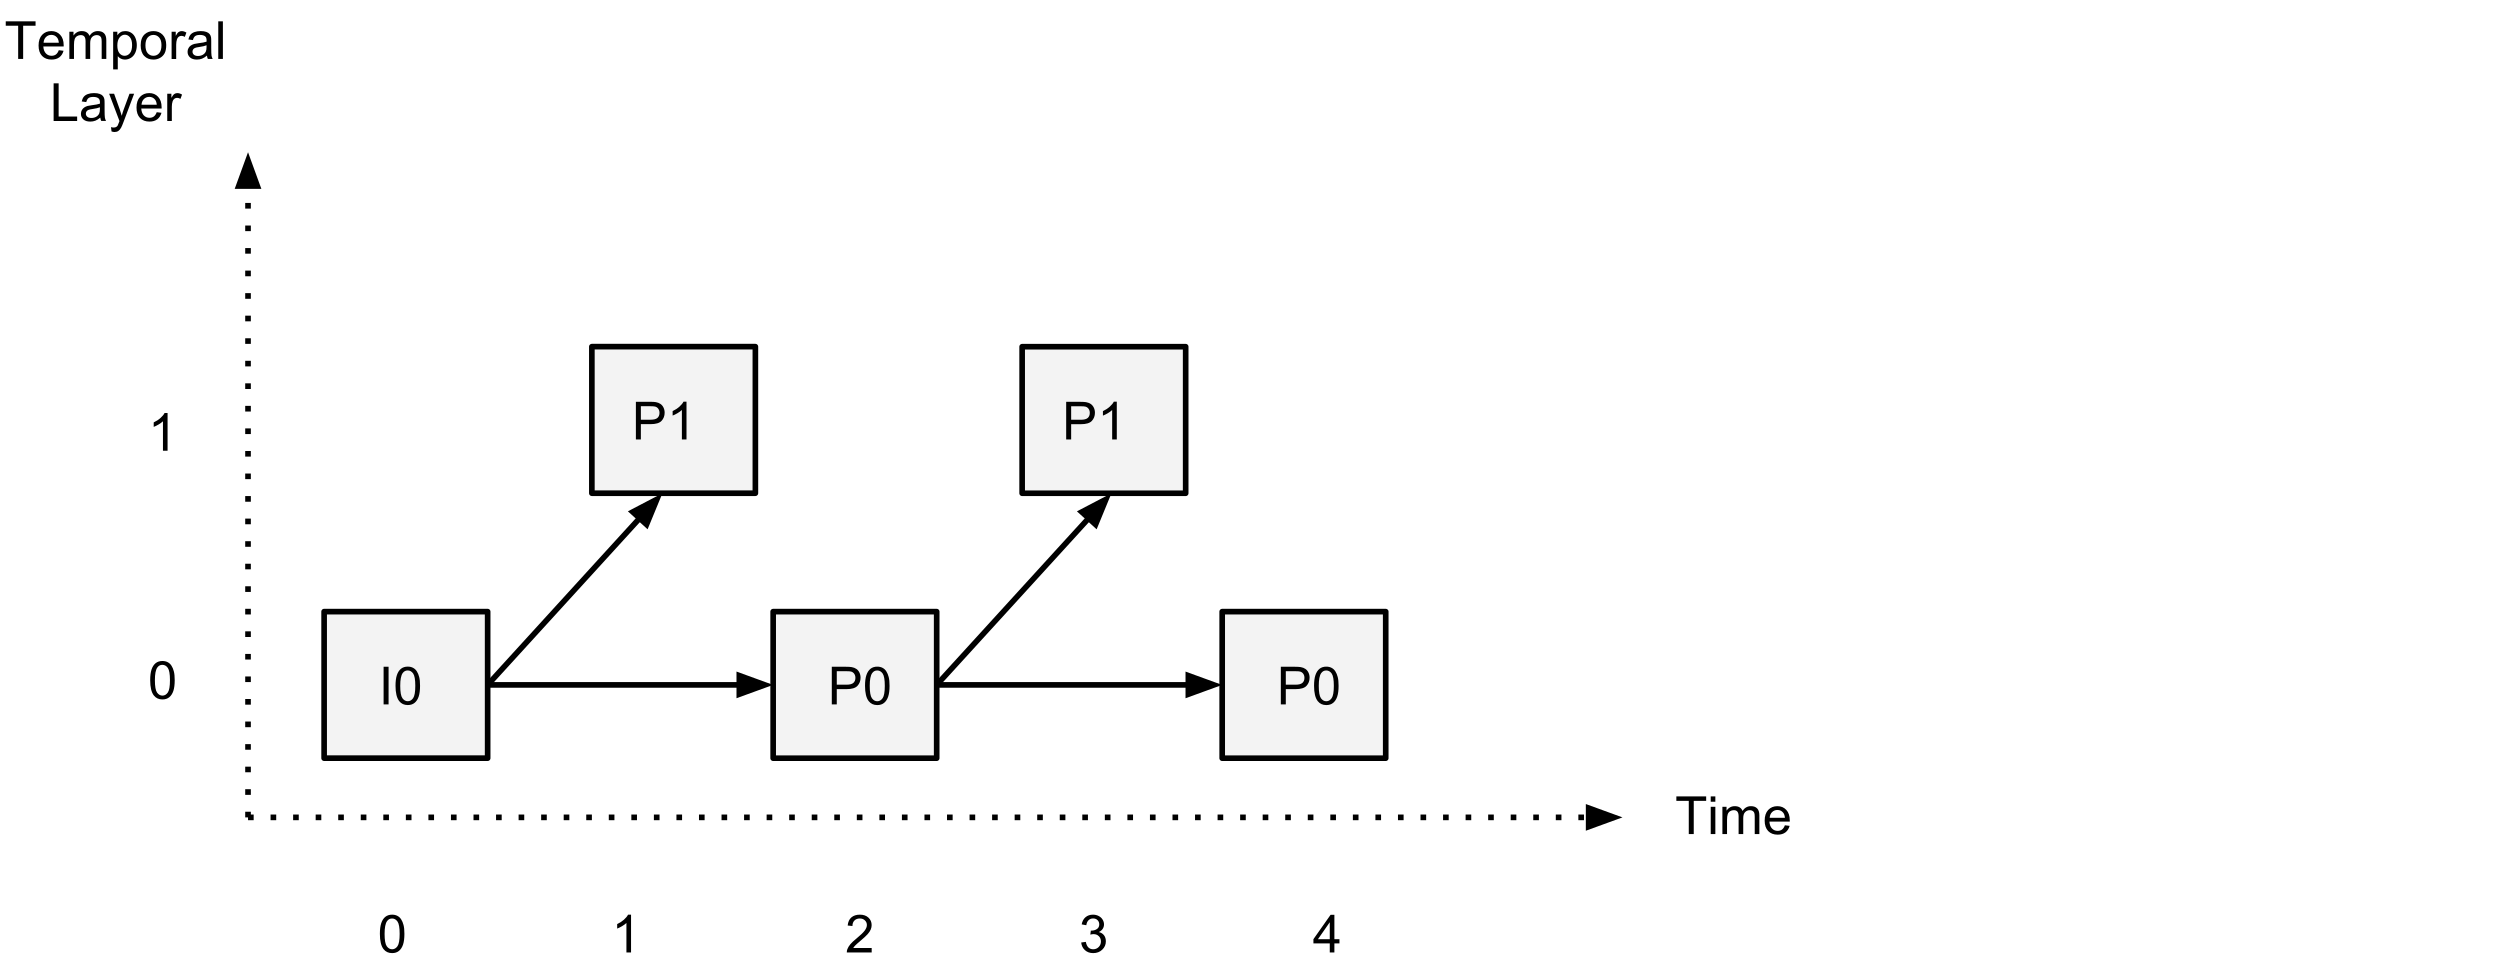
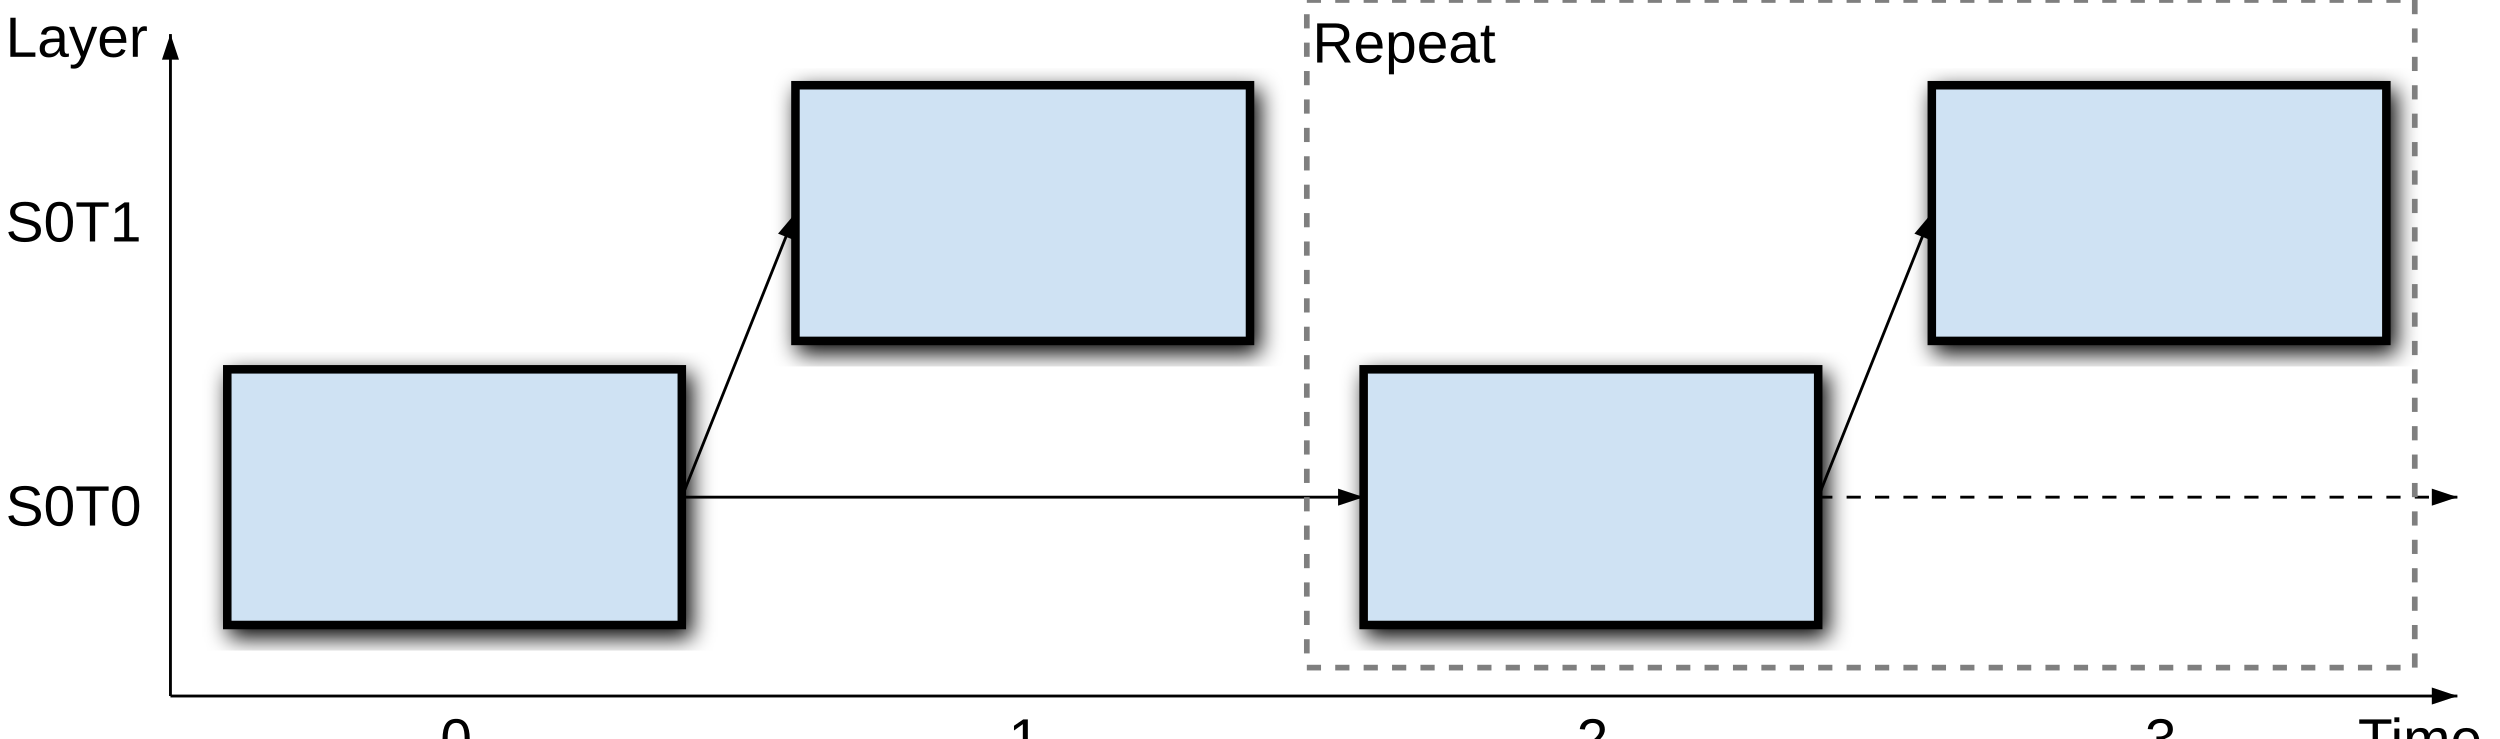
- <svg xmlns="http://www.w3.org/2000/svg" version="1.1" viewBox="15 6 887 343" fill="none" stroke="none" stroke-linecap="square" stroke-miterlimit="10">
-   <clipPath id="p.0">
-     <path d="m0 0l960.0 0l0 720.0l-960.0 0l0 -720.0z" clip-rule="nonzero" />
-   </clipPath>
-   <g clip-path="url(#p.0)">
-     <path fill="#000000" fill-opacity="0.0" d="m0 0l960.0 0l0 720.0l-960.0 0z" fill-rule="evenodd" />
-     <path fill="#000000" fill-opacity="0.0" d="m103.0 296.008l0 -236.0" fill-rule="evenodd" />
-     <path stroke="#000000" stroke-width="2.0" stroke-linejoin="round" stroke-linecap="butt" stroke-dasharray="2.0,6.0" d="m103.0 296.008l0 -224.0" fill-rule="evenodd" />
-     <path fill="#000000" stroke="#000000" stroke-width="2.0" stroke-linecap="butt" d="m106.303 72.008l-3.303 -9.076l-3.303 9.076z" fill-rule="evenodd" />
-     <path fill="#000000" fill-opacity="0.0" d="m103.0 296.008l487.654 0" fill-rule="evenodd" />
-     <path stroke="#000000" stroke-width="2.0" stroke-linejoin="round" stroke-linecap="butt" stroke-dasharray="2.0,6.0" d="m103.0 296.008l475.654 0" fill-rule="evenodd" />
-     <path fill="#000000" stroke="#000000" stroke-width="2.0" stroke-linecap="butt" d="m578.654 299.311l9.076 -3.303l-9.076 -3.303z" fill-rule="evenodd" />
-     <path fill="#000000" fill-opacity="0.0" d="m0 0l112.0 0l0 24.0l-112.0 0z" fill-rule="evenodd" />
-     <path fill="#000000" d="m21.445 26.92l0 -11.781l-4.406 0l0 -1.578l10.578 0l0 1.578l-4.406 0l0 11.781l-1.766 0zm14.412 -3.109l1.688 0.203q-0.406 1.484 -1.484 2.312q-1.078 0.812 -2.766 0.812q-2.125 0 -3.375 -1.297q-1.234 -1.312 -1.234 -3.672q0 -2.453 1.25 -3.797q1.266 -1.344 3.266 -1.344q1.938 0 3.156 1.328q1.234 1.312 1.234 3.703q0 0.156 0 0.438l-7.219 0q0.094 1.594 0.906 2.453q0.812 0.844 2.016 0.844q0.906 0 1.547 -0.469q0.641 -0.484 1.016 -1.516zm-5.391 -2.656l5.406 0q-0.109 -1.219 -0.625 -1.828q-0.781 -0.953 -2.031 -0.953q-1.125 0 -1.906 0.766q-0.766 0.75 -0.844 2.016zm9.141 5.766l0 -9.672l1.469 0l0 1.359q0.453 -0.719 1.203 -1.141q0.766 -0.438 1.719 -0.438q1.078 0 1.766 0.453q0.688 0.438 0.969 1.234q1.156 -1.688 2.984 -1.688q1.453 0 2.219 0.797q0.781 0.797 0.781 2.453l0 6.641l-1.641 0l0 -6.094q0 -0.984 -0.156 -1.406q-0.156 -0.438 -0.578 -0.703q-0.422 -0.266 -0.984 -0.266q-1.016 0 -1.688 0.688q-0.672 0.672 -0.672 2.156l0 5.625l-1.641 0l0 -6.281q0 -1.094 -0.406 -1.641q-0.406 -0.547 -1.312 -0.547q-0.688 0 -1.281 0.359q-0.594 0.359 -0.859 1.062q-0.25 0.703 -0.25 2.031l0 5.016l-1.641 0zm15.541 3.703l0 -13.375l1.484 0l0 1.25q0.531 -0.734 1.188 -1.094q0.672 -0.375 1.625 -0.375q1.234 0 2.172 0.641q0.953 0.625 1.438 1.797q0.484 1.156 0.484 2.547q0 1.484 -0.531 2.672q-0.531 1.188 -1.547 1.828q-1.016 0.625 -2.141 0.625q-0.812 0 -1.469 -0.344q-0.656 -0.344 -1.062 -0.875l0 4.703l-1.641 0zm1.484 -8.484q0 1.859 0.75 2.766q0.766 0.891 1.828 0.891q1.094 0 1.875 -0.922q0.781 -0.938 0.781 -2.875q0 -1.844 -0.766 -2.766q-0.75 -0.922 -1.812 -0.922q-1.047 0 -1.859 0.984q-0.797 0.969 -0.797 2.844zm8.282 -0.062q0 -2.688 1.484 -3.969q1.25 -1.078 3.047 -1.078q2.0 0 3.266 1.312q1.266 1.297 1.266 3.609q0 1.859 -0.562 2.938q-0.562 1.062 -1.641 1.656q-1.062 0.594 -2.328 0.594q-2.031 0 -3.281 -1.297q-1.25 -1.312 -1.25 -3.766zm1.688 0q0 1.859 0.797 2.797q0.812 0.922 2.047 0.922q1.219 0 2.031 -0.922q0.812 -0.938 0.812 -2.844q0 -1.797 -0.812 -2.719q-0.812 -0.922 -2.031 -0.922q-1.234 0 -2.047 0.922q-0.797 0.906 -0.797 2.766zm9.282 4.844l0 -9.672l1.469 0l0 1.469q0.562 -1.031 1.031 -1.359q0.484 -0.328 1.062 -0.328q0.828 0 1.688 0.531l-0.562 1.516q-0.609 -0.359 -1.203 -0.359q-0.547 0 -0.969 0.328q-0.422 0.328 -0.609 0.891q-0.281 0.875 -0.281 1.922l0 5.062l-1.625 0zm12.541 -1.188q-0.922 0.766 -1.766 1.094q-0.828 0.312 -1.797 0.312q-1.594 0 -2.453 -0.781q-0.859 -0.781 -0.859 -1.984q0 -0.719 0.328 -1.297q0.328 -0.594 0.844 -0.938q0.531 -0.359 1.188 -0.547q0.469 -0.125 1.453 -0.25q1.984 -0.234 2.922 -0.562q0.016 -0.344 0.016 -0.422q0 -1.0 -0.469 -1.422q-0.625 -0.547 -1.875 -0.547q-1.156 0 -1.703 0.406q-0.547 0.406 -0.812 1.422l-1.609 -0.219q0.219 -1.016 0.719 -1.641q0.5 -0.641 1.453 -0.984q0.953 -0.344 2.188 -0.344q1.25 0 2.016 0.297q0.781 0.281 1.141 0.734q0.375 0.438 0.516 1.109q0.078 0.422 0.078 1.516l0 2.188q0 2.281 0.109 2.891q0.109 0.594 0.406 1.156l-1.703 0q-0.266 -0.516 -0.328 -1.188zm-0.141 -3.672q-0.891 0.375 -2.672 0.625q-1.016 0.141 -1.438 0.328q-0.422 0.188 -0.656 0.531q-0.219 0.344 -0.219 0.781q0 0.656 0.5 1.094q0.5 0.438 1.453 0.438q0.938 0 1.672 -0.406q0.75 -0.422 1.094 -1.141q0.266 -0.562 0.266 -1.641l0 -0.609zm4.157 4.859l0 -13.359l1.641 0l0 13.359l-1.641 0z" fill-rule="nonzero" />
-     <path fill="#000000" d="m34.025 48.92l0 -13.359l1.781 0l0 11.781l6.562 0l0 1.578l-8.344 0zm16.563 -1.188q-0.922 0.766 -1.766 1.094q-0.828 0.312 -1.797 0.312q-1.594 0 -2.453 -0.781q-0.859 -0.781 -0.859 -1.984q0 -0.719 0.328 -1.297q0.328 -0.594 0.844 -0.938q0.531 -0.359 1.188 -0.547q0.469 -0.125 1.453 -0.25q1.984 -0.234 2.922 -0.562q0.016 -0.344 0.016 -0.422q0 -1.0 -0.469 -1.422q-0.625 -0.547 -1.875 -0.547q-1.156 0 -1.703 0.406q-0.547 0.406 -0.812 1.422l-1.609 -0.219q0.219 -1.016 0.719 -1.641q0.5 -0.641 1.453 -0.984q0.953 -0.344 2.188 -0.344q1.25 0 2.016 0.297q0.781 0.281 1.141 0.734q0.375 0.438 0.516 1.109q0.078 0.422 0.078 1.516l0 2.188q0 2.281 0.109 2.891q0.109 0.594 0.406 1.156l-1.703 0q-0.266 -0.516 -0.328 -1.188zm-0.141 -3.672q-0.891 0.375 -2.672 0.625q-1.016 0.141 -1.438 0.328q-0.422 0.188 -0.656 0.531q-0.219 0.344 -0.219 0.781q0 0.656 0.5 1.094q0.5 0.438 1.453 0.438q0.938 0 1.672 -0.406q0.75 -0.422 1.094 -1.141q0.266 -0.562 0.266 -1.641l0 -0.609zm4.126 8.578l-0.188 -1.531q0.547 0.141 0.938 0.141q0.547 0 0.875 -0.188q0.328 -0.172 0.547 -0.5q0.156 -0.25 0.5 -1.219q0.047 -0.141 0.141 -0.406l-3.672 -9.688l1.766 0l2.016 5.594q0.391 1.078 0.703 2.25q0.281 -1.125 0.672 -2.203l2.078 -5.641l1.641 0l-3.688 9.828q-0.594 1.609 -0.922 2.203q-0.438 0.812 -1.0 1.188q-0.562 0.375 -1.344 0.375q-0.484 0 -1.062 -0.203zm16.031 -6.828l1.688 0.203q-0.406 1.484 -1.484 2.312q-1.078 0.812 -2.766 0.812q-2.125 0 -3.375 -1.297q-1.234 -1.312 -1.234 -3.672q0 -2.453 1.25 -3.797q1.266 -1.344 3.266 -1.344q1.938 0 3.156 1.328q1.234 1.312 1.234 3.703q0 0.156 0 0.438l-7.219 0q0.094 1.594 0.906 2.453q0.812 0.844 2.016 0.844q0.906 0 1.547 -0.469q0.641 -0.484 1.016 -1.516zm-5.391 -2.656l5.406 0q-0.109 -1.219 -0.625 -1.828q-0.781 -0.953 -2.031 -0.953q-1.125 0 -1.906 0.766q-0.766 0.75 -0.844 2.016zm9.126 5.766l0 -9.672l1.469 0l0 1.469q0.562 -1.031 1.031 -1.359q0.484 -0.328 1.062 -0.328q0.828 0 1.688 0.531l-0.562 1.516q-0.609 -0.359 -1.203 -0.359q-0.547 0 -0.969 0.328q-0.422 0.328 -0.609 0.891q-0.281 0.875 -0.281 1.922l0 5.062l-1.625 0z" fill-rule="nonzero" />
-     <path fill="#000000" fill-opacity="0.0" d="m140.0 317.008l697.984 0l0 85.984l-697.984 0z" fill-rule="evenodd" />
-     <path fill="#000000" d="m149.781 337.334q0 -2.359 0.484 -3.797q0.484 -1.453 1.438 -2.234q0.969 -0.781 2.422 -0.781q1.078 0 1.891 0.438q0.812 0.422 1.328 1.25q0.531 0.812 0.828 1.984q0.312 1.156 0.312 3.141q0 2.359 -0.484 3.812q-0.484 1.438 -1.453 2.234q-0.953 0.781 -2.422 0.781q-1.922 0 -3.031 -1.391q-1.312 -1.672 -1.312 -5.438zm1.672 0q0 3.297 0.766 4.391q0.781 1.078 1.906 1.078q1.141 0 1.906 -1.094q0.766 -1.094 0.766 -4.375q0 -3.297 -0.766 -4.375q-0.766 -1.078 -1.922 -1.078q-1.125 0 -1.797 0.953q-0.859 1.219 -0.859 4.5zm87.442 6.594l-1.641 0l0 -10.453q-0.594 0.562 -1.562 1.141q-0.953 0.562 -1.719 0.844l0 -1.594q1.375 -0.641 2.406 -1.562q1.031 -0.922 1.453 -1.781l1.062 0l0 13.406zm85.379 -1.578l0 1.578l-8.828 0q-0.016 -0.594 0.188 -1.141q0.344 -0.906 1.078 -1.781q0.75 -0.875 2.156 -2.016q2.172 -1.781 2.938 -2.828q0.766 -1.047 0.766 -1.969q0 -0.984 -0.703 -1.641q-0.688 -0.672 -1.812 -0.672q-1.188 0 -1.906 0.719q-0.703 0.703 -0.703 1.953l-1.688 -0.172q0.172 -1.891 1.297 -2.875q1.141 -0.984 3.031 -0.984q1.922 0 3.047 1.062q1.125 1.062 1.125 2.641q0 0.797 -0.328 1.578q-0.328 0.781 -1.094 1.641q-0.75 0.844 -2.531 2.344q-1.469 1.234 -1.891 1.688q-0.422 0.438 -0.688 0.875l6.547 0zm74.333 -1.953l1.641 -0.219q0.281 1.406 0.953 2.016q0.688 0.609 1.656 0.609q1.156 0 1.953 -0.797q0.797 -0.797 0.797 -1.984q0 -1.125 -0.734 -1.859q-0.734 -0.734 -1.875 -0.734q-0.469 0 -1.156 0.172l0.188 -1.438q0.156 0.016 0.266 0.016q1.047 0 1.875 -0.547q0.844 -0.547 0.844 -1.672q0 -0.906 -0.609 -1.5q-0.609 -0.594 -1.578 -0.594q-0.953 0 -1.594 0.609q-0.641 0.594 -0.812 1.797l-1.641 -0.297q0.297 -1.641 1.359 -2.547q1.062 -0.906 2.656 -0.906q1.094 0 2.0 0.469q0.922 0.469 1.406 1.281q0.5 0.812 0.5 1.719q0 0.859 -0.469 1.578q-0.469 0.703 -1.375 1.125q1.188 0.281 1.844 1.141q0.656 0.859 0.656 2.156q0 1.734 -1.281 2.953q-1.266 1.219 -3.219 1.219q-1.766 0 -2.922 -1.047q-1.156 -1.047 -1.328 -2.719zm88.192 3.531l0 -3.203l-5.797 0l0 -1.5l6.094 -8.656l1.344 0l0 8.656l1.797 0l0 1.5l-1.797 0l0 3.203l-1.641 0zm0 -4.703l0 -6.016l-4.188 6.016l4.188 0z" fill-rule="nonzero" />
-     <path fill="#000000" fill-opacity="0.0" d="m58.504 51.008l201.008 0l0 24.0l-201.008 0z" fill-rule="evenodd" />
-     <path fill="#000000" d="m74.457 165.928l-1.641 0l0 -10.453q-0.594 0.562 -1.562 1.141q-0.953 0.562 -1.719 0.844l0 -1.594q1.375 -0.641 2.406 -1.562q1.031 -0.922 1.453 -1.781l1.062 0l0 13.406z" fill-rule="nonzero" />
-     <path fill="#000000" d="m68.285 247.334q0 -2.359 0.484 -3.797q0.484 -1.453 1.438 -2.234q0.969 -0.781 2.422 -0.781q1.078 0 1.891 0.438q0.812 0.422 1.328 1.25q0.531 0.812 0.828 1.984q0.312 1.156 0.312 3.141q0 2.359 -0.484 3.812q-0.484 1.438 -1.453 2.234q-0.953 0.781 -2.422 0.781q-1.922 0 -3.031 -1.391q-1.312 -1.672 -1.312 -5.438zm1.672 0q0 3.297 0.766 4.391q0.781 1.078 1.906 1.078q1.141 0 1.906 -1.094q0.766 -1.094 0.766 -4.375q0 -3.297 -0.766 -4.375q-0.766 -1.078 -1.922 -1.078q-1.125 0 -1.797 0.953q-0.859 1.219 -0.859 4.5z" fill-rule="nonzero" />
-     <path fill="#f3f3f3" d="m130.0 223.0l58.016 0l0 52.0l-58.016 0z" fill-rule="evenodd" />
-     <path stroke="#000000" stroke-width="2.0" stroke-linejoin="round" stroke-linecap="butt" d="m130.0 223.0l58.016 0l0 52.0l-58.016 0z" fill-rule="evenodd" />
-     <path fill="#000000" d="m151.101 255.92l0 -13.359l1.766 0l0 13.359l-1.766 0zm4.23 -6.594q0 -2.359 0.484 -3.797q0.484 -1.453 1.438 -2.234q0.969 -0.781 2.422 -0.781q1.078 0 1.891 0.438q0.812 0.422 1.328 1.25q0.531 0.812 0.828 1.984q0.312 1.156 0.312 3.141q0 2.359 -0.484 3.812q-0.484 1.438 -1.453 2.234q-0.953 0.781 -2.422 0.781q-1.922 0 -3.031 -1.391q-1.312 -1.672 -1.312 -5.438zm1.672 0q0 3.297 0.766 4.391q0.781 1.078 1.906 1.078q1.141 0 1.906 -1.094q0.766 -1.094 0.766 -4.375q0 -3.297 -0.766 -4.375q-0.766 -1.078 -1.922 -1.078q-1.125 0 -1.797 0.953q-0.859 1.219 -0.859 4.5z" fill-rule="nonzero" />
-     <path fill="#000000" fill-opacity="0.0" d="m600.333 275.0l112.0 0l0 24.0l-112.0 0z" fill-rule="evenodd" />
-     <path fill="#000000" d="m614.177 301.92l0 -11.781l-4.406 0l0 -1.578l10.578 0l0 1.578l-4.406 0l0 11.781l-1.766 0zm7.787 -11.469l0 -1.891l1.641 0l0 1.891l-1.641 0zm0 11.469l0 -9.672l1.641 0l0 9.672l-1.641 0zm4.145 0l0 -9.672l1.469 0l0 1.359q0.453 -0.719 1.203 -1.141q0.766 -0.438 1.719 -0.438q1.078 0 1.766 0.453q0.688 0.438 0.969 1.234q1.156 -1.688 2.984 -1.688q1.453 0 2.219 0.797q0.781 0.797 0.781 2.453l0 6.641l-1.641 0l0 -6.094q0 -0.984 -0.156 -1.406q-0.156 -0.438 -0.578 -0.703q-0.422 -0.266 -0.984 -0.266q-1.016 0 -1.688 0.688q-0.672 0.672 -0.672 2.156l0 5.625l-1.641 0l0 -6.281q0 -1.094 -0.406 -1.641q-0.406 -0.547 -1.312 -0.547q-0.688 0 -1.281 0.359q-0.594 0.359 -0.859 1.062q-0.25 0.703 -0.25 2.031l0 5.016l-1.641 0zm22.166 -3.109l1.688 0.203q-0.406 1.484 -1.484 2.312q-1.078 0.812 -2.766 0.812q-2.125 0 -3.375 -1.297q-1.234 -1.312 -1.234 -3.672q0 -2.453 1.25 -3.797q1.266 -1.344 3.266 -1.344q1.938 0 3.156 1.328q1.234 1.312 1.234 3.703q0 0.156 0 0.438l-7.219 0q0.094 1.594 0.906 2.453q0.812 0.844 2.016 0.844q0.906 0 1.547 -0.469q0.641 -0.484 1.016 -1.516zm-5.391 -2.656l5.406 0q-0.109 -1.219 -0.625 -1.828q-0.781 -0.953 -2.031 -0.953q-1.125 0 -1.906 0.766q-0.766 0.75 -0.844 2.016z" fill-rule="nonzero" />
-     <path fill="#f3f3f3" d="m224.992 128.992l58.016 0l0 52.0l-58.016 0z" fill-rule="evenodd" />
-     <path stroke="#000000" stroke-width="2.0" stroke-linejoin="round" stroke-linecap="butt" d="m224.992 128.992l58.016 0l0 52.0l-58.016 0z" fill-rule="evenodd" />
-     <path fill="#000000" d="m240.613 161.912l0 -13.359l5.047 0q1.328 0 2.031 0.125q0.969 0.172 1.641 0.641q0.672 0.453 1.078 1.281q0.406 0.828 0.406 1.828q0 1.703 -1.094 2.891q-1.078 1.172 -3.922 1.172l-3.422 0l0 5.422l-1.766 0zm1.766 -7.0l3.453 0q1.719 0 2.438 -0.641q0.719 -0.641 0.719 -1.797q0 -0.844 -0.422 -1.438q-0.422 -0.594 -1.125 -0.781q-0.438 -0.125 -1.641 -0.125l-3.422 0l0 4.781zm16.194 7.0l-1.641 0l0 -10.453q-0.594 0.562 -1.562 1.141q-0.953 0.562 -1.719 0.844l0 -1.594q1.375 -0.641 2.406 -1.562q1.031 -0.922 1.453 -1.781l1.062 0l0 13.406z" fill-rule="nonzero" />
-     <path fill="#f3f3f3" d="m289.318 223.008l58.016 0l0 52.0l-58.016 0z" fill-rule="evenodd" />
-     <path stroke="#000000" stroke-width="2.0" stroke-linejoin="round" stroke-linecap="butt" d="m289.318 223.008l58.016 0l0 52.0l-58.016 0z" fill-rule="evenodd" />
-     <path fill="#000000" d="m310.122 255.928l0 -13.359l5.047 0q1.328 0 2.031 0.125q0.969 0.172 1.641 0.641q0.672 0.453 1.078 1.281q0.406 0.828 0.406 1.828q0 1.703 -1.094 2.891q-1.078 1.172 -3.922 1.172l-3.422 0l0 5.422l-1.766 0zm1.766 -7.0l3.453 0q1.719 0 2.438 -0.641q0.719 -0.641 0.719 -1.797q0 -0.844 -0.422 -1.438q-0.422 -0.594 -1.125 -0.781q-0.438 -0.125 -1.641 -0.125l-3.422 0l0 4.781zm10.022 0.406q0 -2.359 0.484 -3.797q0.484 -1.453 1.438 -2.234q0.969 -0.781 2.422 -0.781q1.078 0 1.891 0.438q0.812 0.422 1.328 1.25q0.531 0.812 0.828 1.984q0.312 1.156 0.312 3.141q0 2.359 -0.484 3.812q-0.484 1.438 -1.453 2.234q-0.953 0.781 -2.422 0.781q-1.922 0 -3.031 -1.391q-1.312 -1.672 -1.312 -5.438zm1.672 0q0 3.297 0.766 4.391q0.781 1.078 1.906 1.078q1.141 0 1.906 -1.094q0.766 -1.094 0.766 -4.375q0 -3.297 -0.766 -4.375q-0.766 -1.078 -1.922 -1.078q-1.125 0 -1.797 0.953q-0.859 1.219 -0.859 4.5z" fill-rule="nonzero" />
-     <path fill="#f3f3f3" d="m377.659 129.008l58.016 0l0 52.0l-58.016 0z" fill-rule="evenodd" />
-     <path stroke="#000000" stroke-width="2.0" stroke-linejoin="round" stroke-linecap="butt" d="m377.659 129.008l58.016 0l0 52.0l-58.016 0z" fill-rule="evenodd" />
-     <path fill="#000000" d="m393.28 161.928l0 -13.359l5.047 0q1.328 0 2.031 0.125q0.969 0.172 1.641 0.641q0.672 0.453 1.078 1.281q0.406 0.828 0.406 1.828q0 1.703 -1.094 2.891q-1.078 1.172 -3.922 1.172l-3.422 0l0 5.422l-1.766 0zm1.766 -7.0l3.453 0q1.719 0 2.438 -0.641q0.719 -0.641 0.719 -1.797q0 -0.844 -0.422 -1.438q-0.422 -0.594 -1.125 -0.781q-0.438 -0.125 -1.641 -0.125l-3.422 0l0 4.781zm16.194 7.0l-1.641 0l0 -10.453q-0.594 0.562 -1.562 1.141q-0.953 0.562 -1.719 0.844l0 -1.594q1.375 -0.641 2.406 -1.562q1.031 -0.922 1.453 -1.781l1.062 0l0 13.406z" fill-rule="nonzero" />
-     <path fill="#f3f3f3" d="m448.635 223.008l58.016 0l0 52.0l-58.016 0z" fill-rule="evenodd" />
-     <path stroke="#000000" stroke-width="2.0" stroke-linejoin="round" stroke-linecap="butt" d="m448.635 223.008l58.016 0l0 52.0l-58.016 0z" fill-rule="evenodd" />
-     <path fill="#000000" d="m469.439 255.928l0 -13.359l5.047 0q1.328 0 2.031 0.125q0.969 0.172 1.641 0.641q0.672 0.453 1.078 1.281q0.406 0.828 0.406 1.828q0 1.703 -1.094 2.891q-1.078 1.172 -3.922 1.172l-3.422 0l0 5.422l-1.766 0zm1.766 -7.0l3.453 0q1.719 0 2.438 -0.641q0.719 -0.641 0.719 -1.797q0 -0.844 -0.422 -1.438q-0.422 -0.594 -1.125 -0.781q-0.438 -0.125 -1.641 -0.125l-3.422 0l0 4.781zm10.022 0.406q0 -2.359 0.484 -3.797q0.484 -1.453 1.438 -2.234q0.969 -0.781 2.422 -0.781q1.078 0 1.891 0.438q0.812 0.422 1.328 1.25q0.531 0.812 0.828 1.984q0.312 1.156 0.312 3.141q0 2.359 -0.484 3.812q-0.484 1.438 -1.453 2.234q-0.953 0.781 -2.422 0.781q-1.922 0 -3.031 -1.391q-1.312 -1.672 -1.312 -5.438zm1.672 0q0 3.297 0.766 4.391q0.781 1.078 1.906 1.078q1.141 0 1.906 -1.094q0.766 -1.094 0.766 -4.375q0 -3.297 -0.766 -4.375q-0.766 -1.078 -1.922 -1.078q-1.125 0 -1.797 0.953q-0.859 1.219 -0.859 4.5z" fill-rule="nonzero" />
-     <path fill="#000000" fill-opacity="0.0" d="m188.016 249.0l101.291 0" fill-rule="evenodd" />
-     <path stroke="#000000" stroke-width="2.0" stroke-linejoin="round" stroke-linecap="butt" d="m188.016 249.0l89.291 0" fill-rule="evenodd" />
-     <path fill="#000000" stroke="#000000" stroke-width="2.0" stroke-linecap="butt" d="m277.307 252.303l9.076 -3.303l-9.076 -3.303z" fill-rule="evenodd" />
-     <path fill="#000000" fill-opacity="0.0" d="m188.016 249.0l62.016 -68.0" fill-rule="evenodd" />
-     <path stroke="#000000" stroke-width="2.0" stroke-linejoin="round" stroke-linecap="butt" d="m188.016 249.0l53.93 -59.134" fill-rule="evenodd" />
-     <path fill="#000000" stroke="#000000" stroke-width="2.0" stroke-linecap="butt" d="m244.386 192.092l3.675 -8.932l-8.557 4.48z" fill-rule="evenodd" />
-     <path fill="#000000" fill-opacity="0.0" d="m347.333 249.008l62.016 -68.0" fill-rule="evenodd" />
-     <path stroke="#000000" stroke-width="2.0" stroke-linejoin="round" stroke-linecap="butt" d="m347.333 249.008l53.93 -59.134" fill-rule="evenodd" />
-     <path fill="#000000" stroke="#000000" stroke-width="2.0" stroke-linecap="butt" d="m403.704 192.1l3.675 -8.932l-8.557 4.48z" fill-rule="evenodd" />
-     <path fill="#000000" fill-opacity="0.0" d="m347.333 249.008l101.291 0" fill-rule="evenodd" />
-     <path stroke="#000000" stroke-width="2.0" stroke-linejoin="round" stroke-linecap="butt" d="m347.333 249.008l89.291 0" fill-rule="evenodd" />
-     <path fill="#000000" stroke="#000000" stroke-width="2.0" stroke-linecap="butt" d="m436.625 252.311l9.076 -3.303l-9.076 -3.303z" fill-rule="evenodd" />
-   </g>
+ <svg xmlns="http://www.w3.org/2000/svg" version="1.1" viewBox="0 0 880 260">
+   <defs>
+     <filter id="sh">
+       <feGaussianBlur in="SourceAlpha" stdDeviation="4" />
+       <feOffset dx="2" dy="3" />
+       <feBlend in="SourceGraphic" />
+     </filter>
+   </defs>
+   <polygon points="865,245 856,242 856,248" />
+   <line x1="60" y1="245" x2="865" y2="245" style="stroke:#000000;stroke-width:1" />
+   <polygon points="60,12 57,21 63,21" />
+   <line x1="60" y1="245" x2="60" y2="12" style="stroke:#000000;stroke-width:1" />
+   <text x="830" y="267" font-family="Arial" font-size="20">Time<tspan x="155" y="267">0</tspan>
+     <tspan x="355" y="267">1</tspan>
+     <tspan x="555" y="267">2</tspan>
+     <tspan x="755" y="267">3</tspan>
+     <tspan x="2" y="20">Layer</tspan>
+     <tspan x="2" y="185">S0T0</tspan>
+     <tspan x="2" y="85">S0T1</tspan>
+   </text>
+   <rect x="80" y="130" width="160" height="90" style="fill:#cfe2f3;stroke-width:3;stroke:#000000" filter="url(#sh)" />
+   <rect x="280" y="30" width="160" height="90" style="fill:#cfe2f3;stroke-width:3;stroke:#000000" filter="url(#sh)" />
+   <polygon points="280,75 271,72 271,78" transform="rotate(-68.2 280 75)" />
+   <line x1="240" y1="175" x2="280" y2="75" style="stroke:#000000;stroke-width:1" />
+   <rect x="480" y="130" width="160" height="90" style="fill:#cfe2f3;stroke-width:3;stroke:#000000" filter="url(#sh)" />
+   <polygon points="480,175 471,172 471,178" />
+   <line x1="240" y1="175" x2="480" y2="175" style="stroke:#000000;stroke-width:1" />
+   <rect x="680" y="30" width="160" height="90" style="fill:#cfe2f3;stroke-width:3;stroke:#000000" filter="url(#sh)" />
+   <polygon points="680,75 671,72 671,78" transform="rotate(-68.2 680 75)" />
+   <line x1="640" y1="175" x2="680" y2="75" style="stroke:#000000;stroke-width:1" />
+   <polygon points="865,175 856,172 856,178" />
+   <line x1="640" y1="175" x2="865" y2="175" style="stroke:#000000;stroke-width:1;stroke-dasharray:5,5" />
+   <rect x="460" y="0" width="390" height="235" style="fill:none;stroke-width:2;stroke:#7f7f7f;stroke-dasharray:5,5" />
+   <text x="462" y="22" font-family="Arial" font-size="20">Repeat</text>
</svg>
